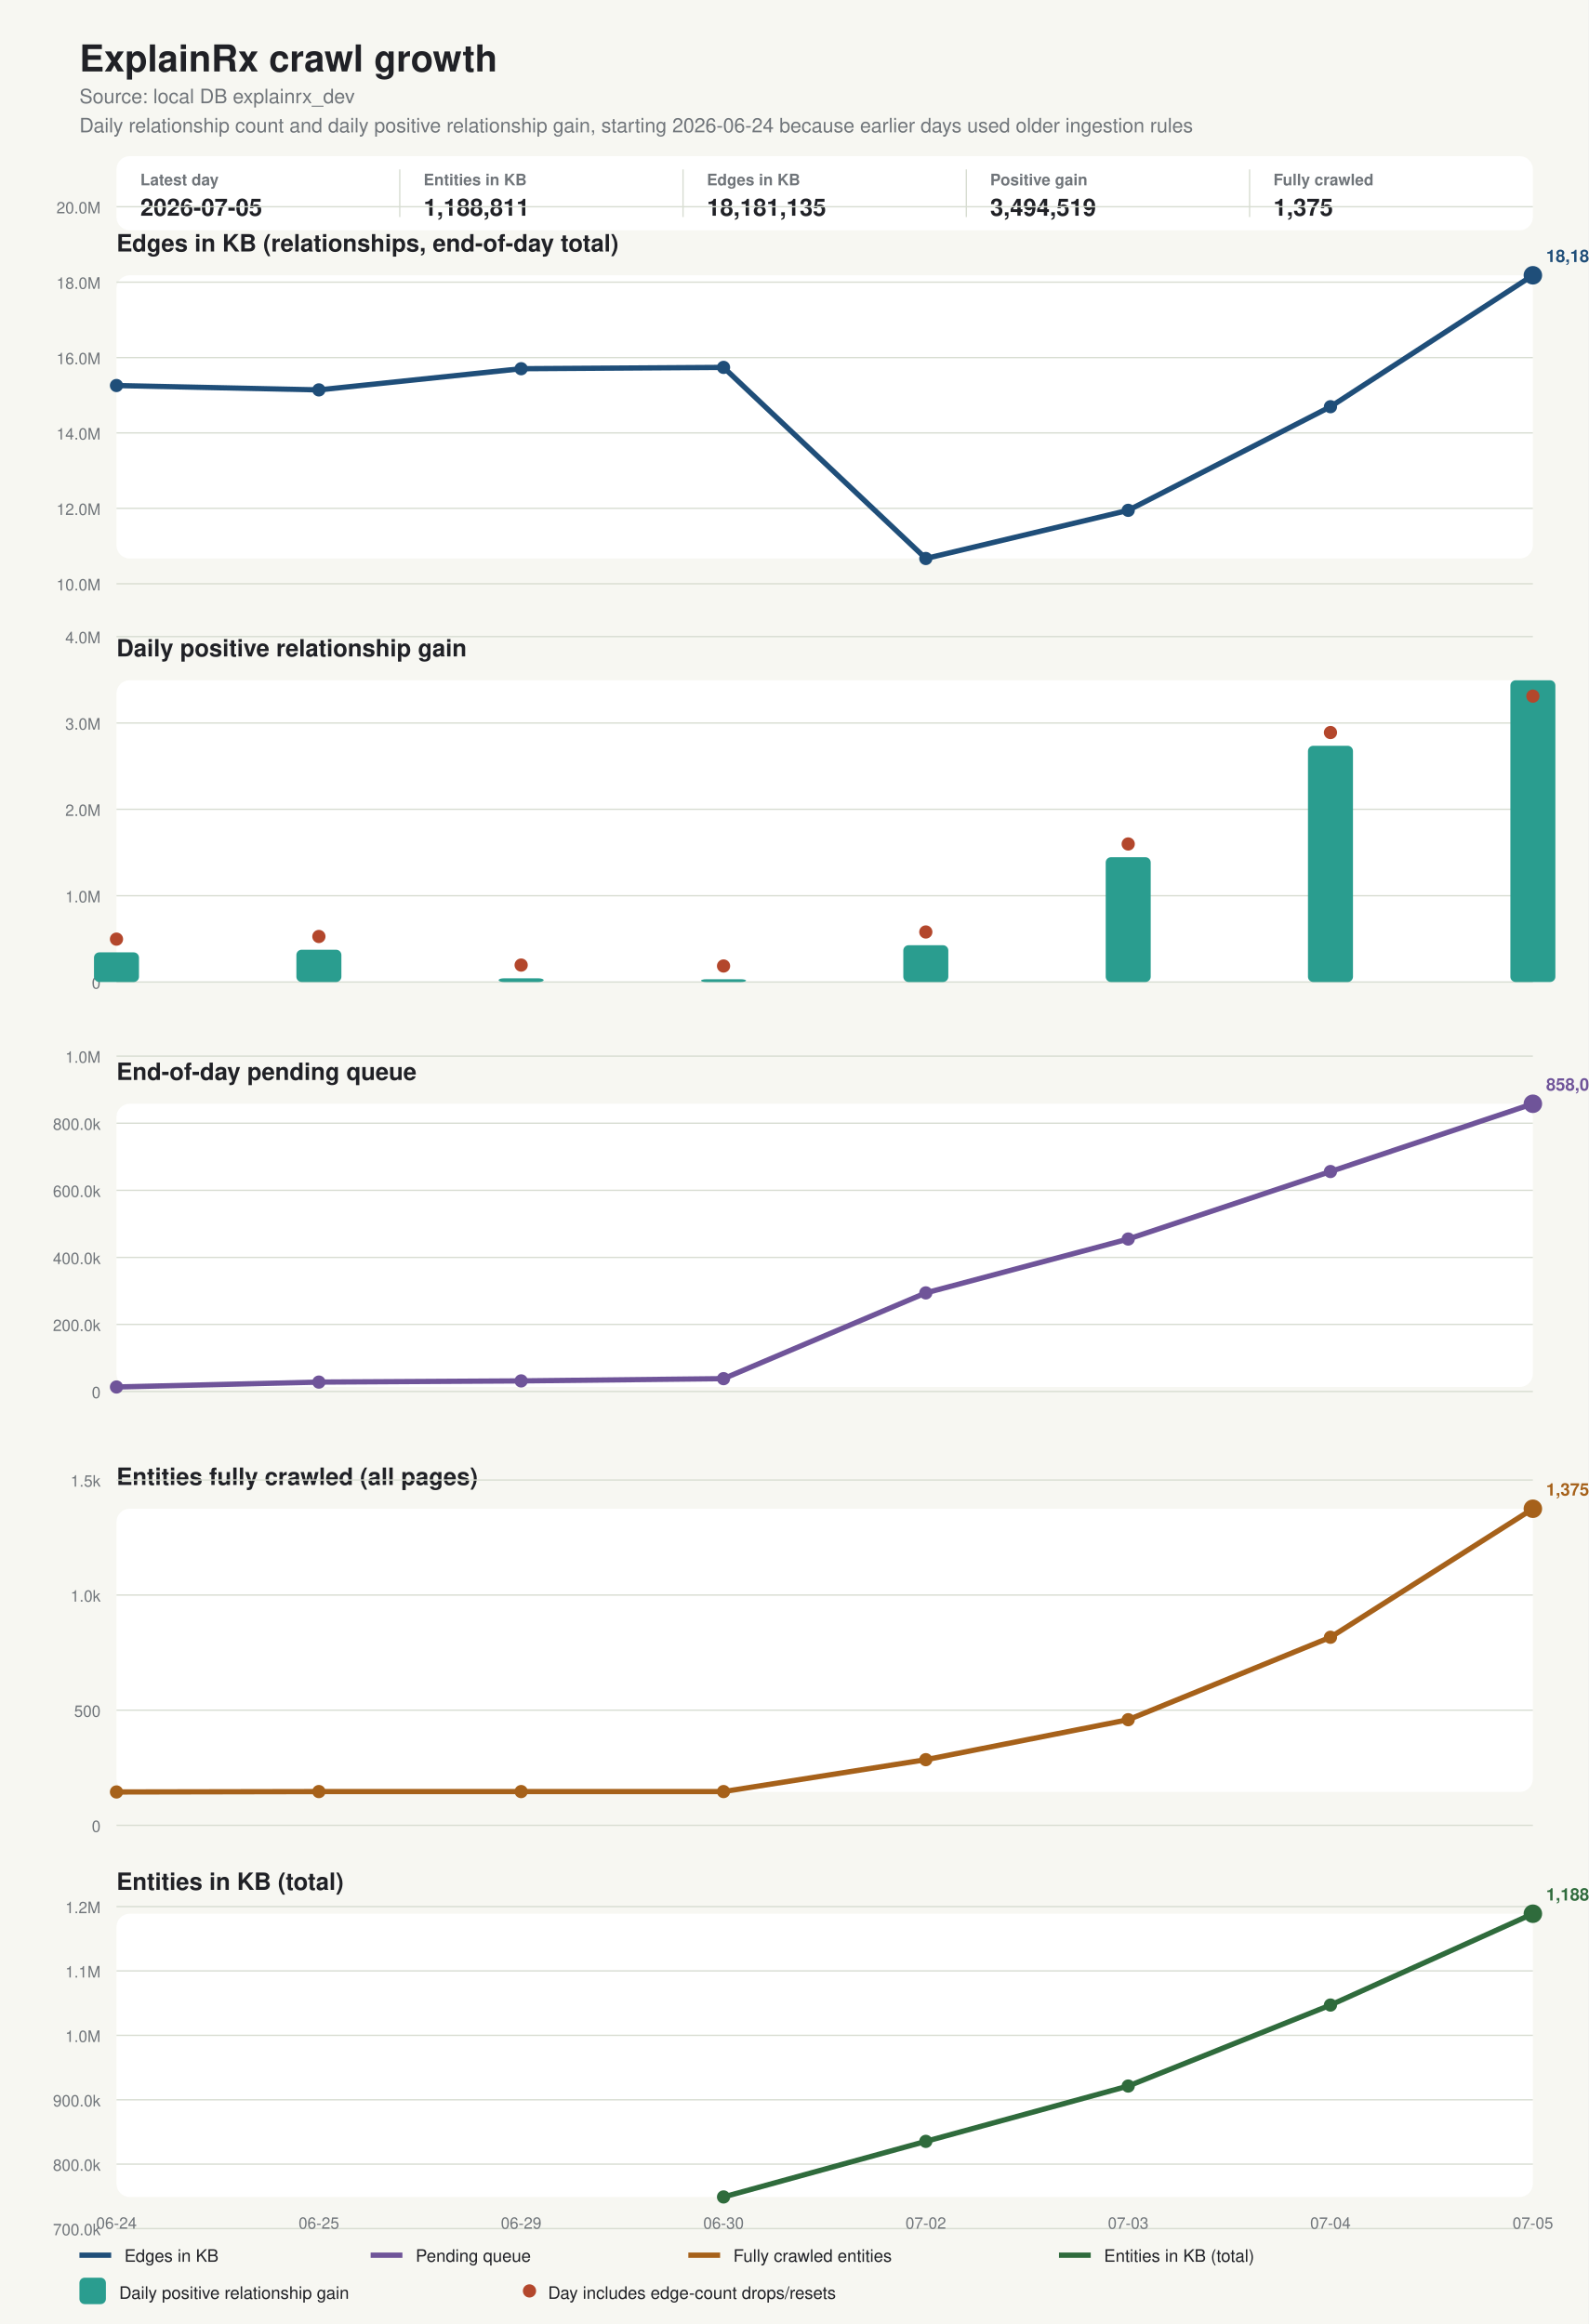
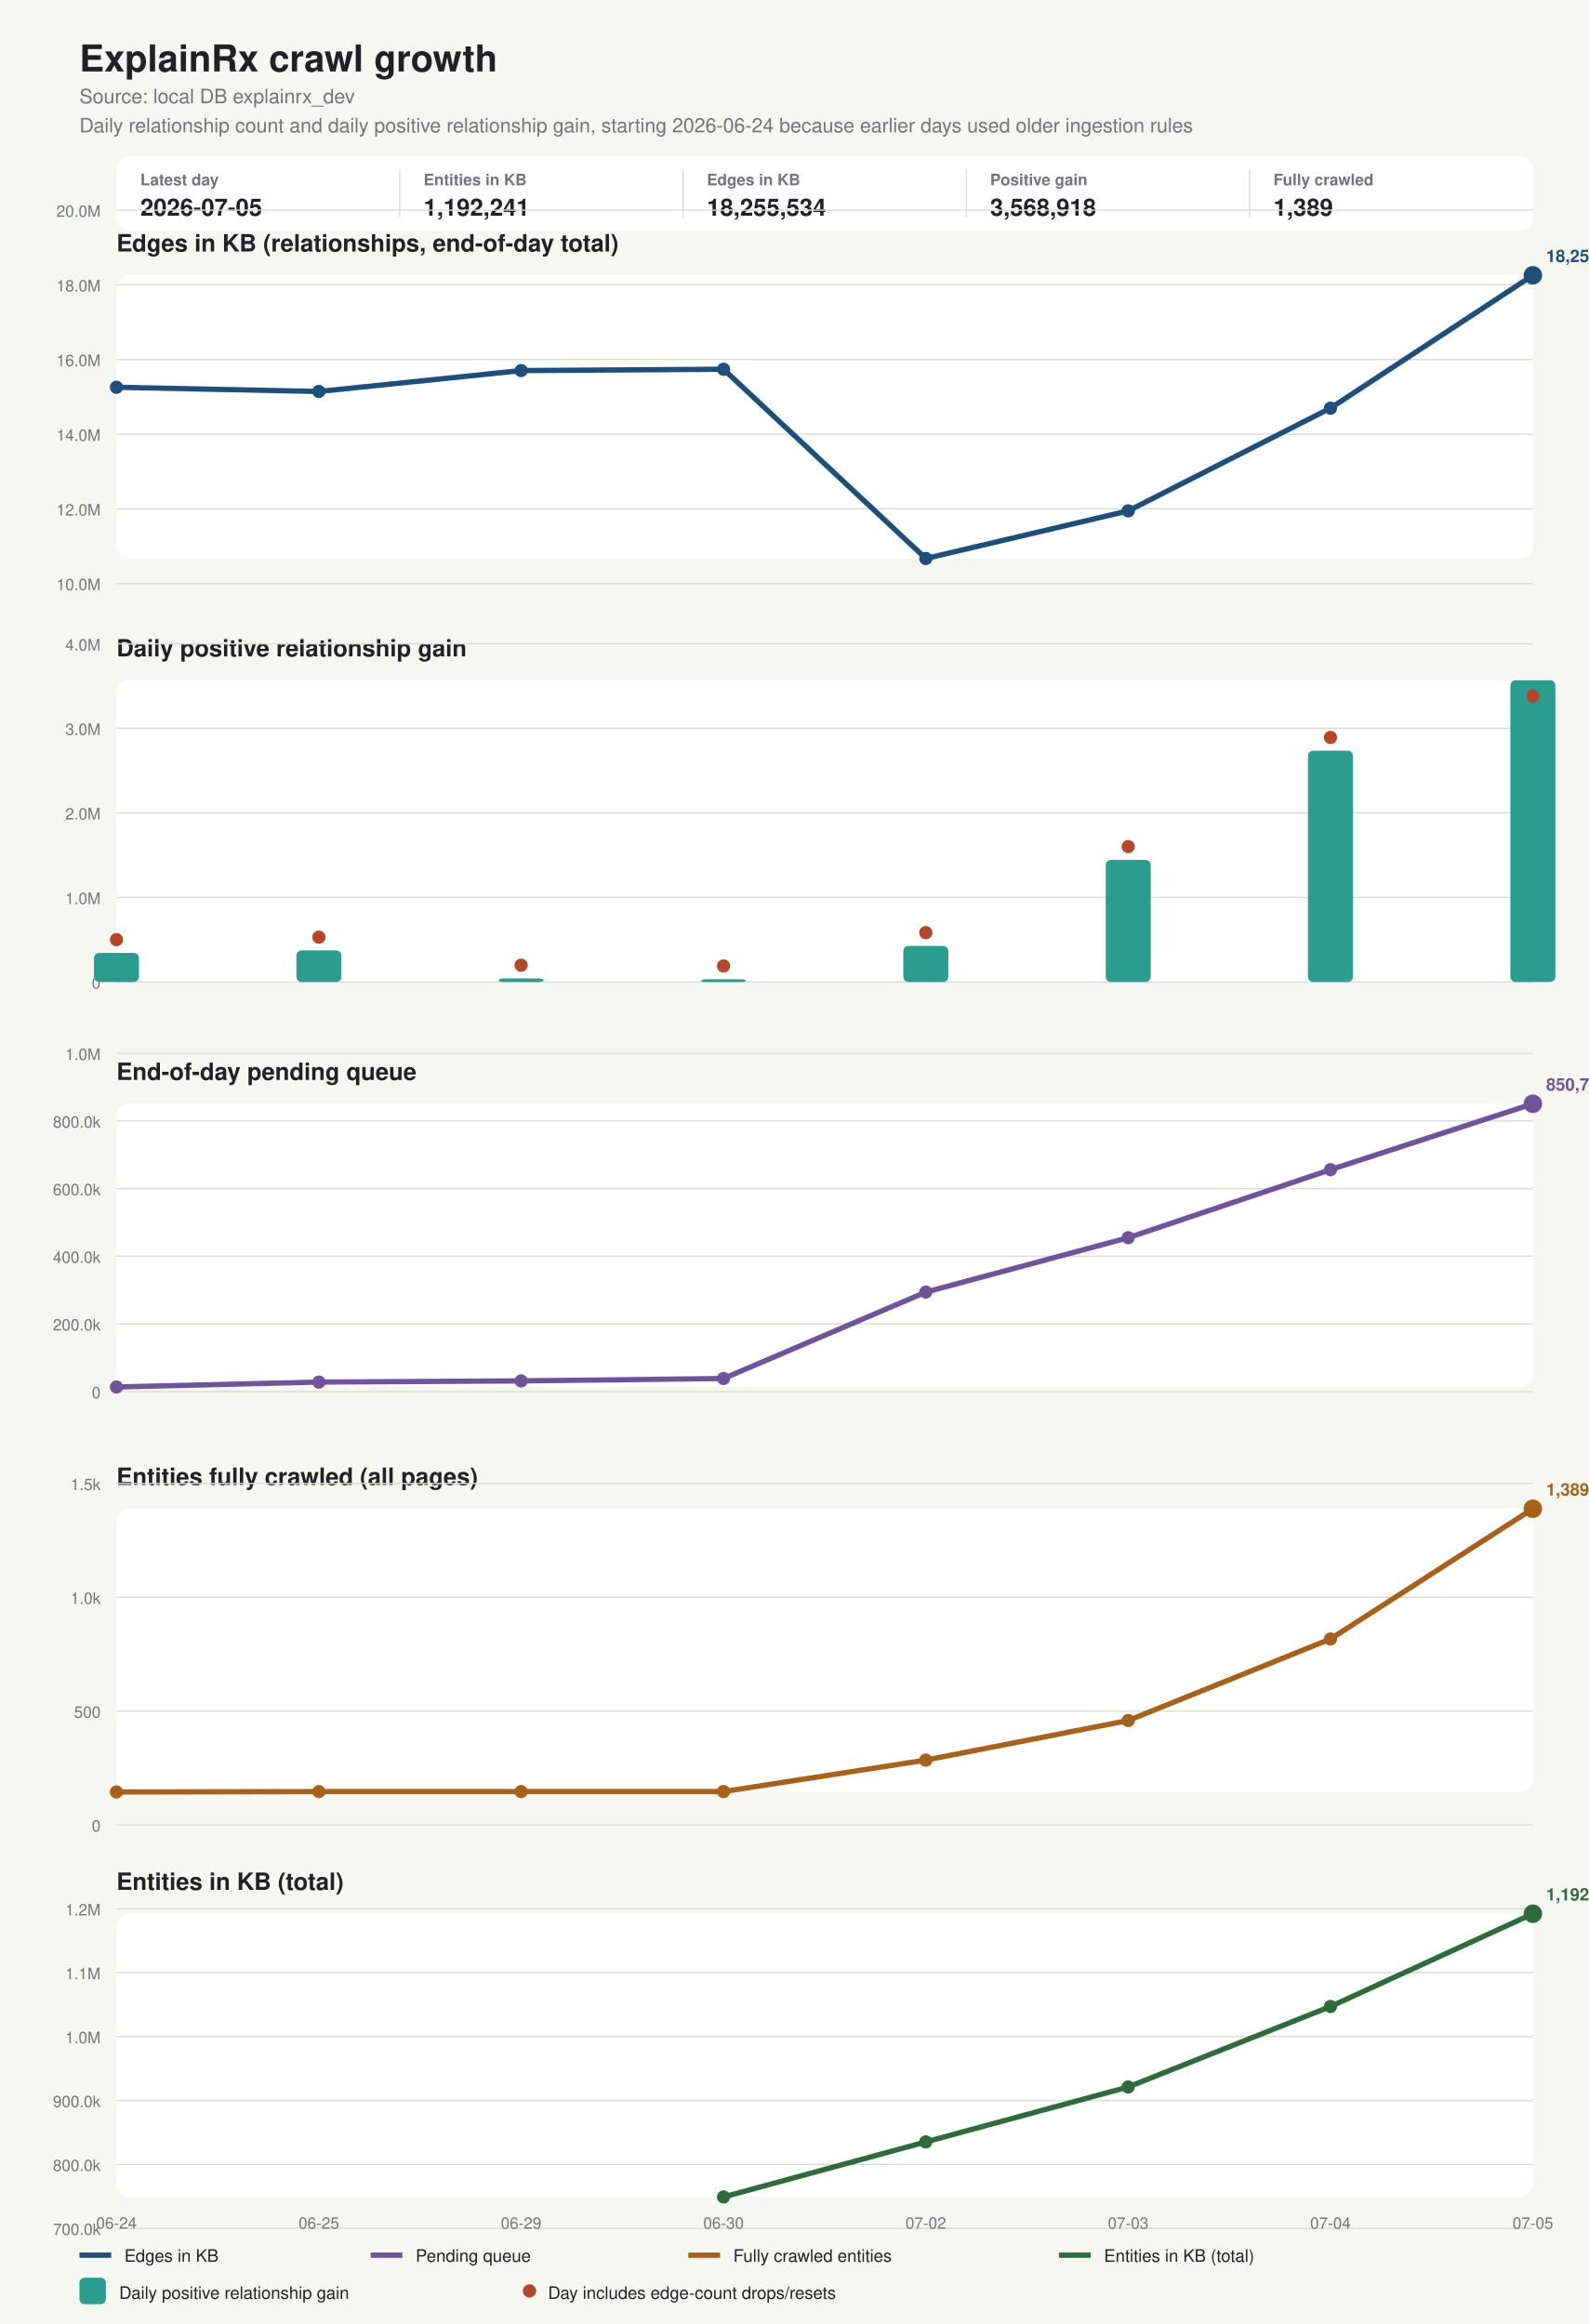
<svg xmlns="http://www.w3.org/2000/svg" width="1200" height="1756" viewBox="0 0 1200 1756">
  <rect width="100%" height="100%" fill="#f7f7f2" />
  <text x="60" y="54" font-family="Helvetica, Arial, sans-serif" font-size="28" font-weight="700" fill="#202126">ExplainRx crawl growth</text>
  <text x="60" y="78" font-family="Helvetica, Arial, sans-serif" font-size="15" fill="#70757a">Source: local DB explainrx_dev</text>
  <text x="60" y="100" font-family="Helvetica, Arial, sans-serif" font-size="15" fill="#70757a">Daily relationship count and daily positive relationship gain, starting 2026-06-24 because earlier days used older ingestion rules</text>
  <rect x="88" y="118" width="1070" height="56" fill="#ffffff" rx="10" />
  <rect x="88" y="208" width="1070" height="214" fill="#ffffff" rx="10" />
  <rect x="88" y="514" width="1070" height="228" fill="#ffffff" rx="10" />
  <rect x="88" y="834" width="1070" height="214" fill="#ffffff" rx="10" />
  <rect x="88" y="1140" width="1070" height="214" fill="#ffffff" rx="10" />
  <rect x="88" y="1446" width="1070" height="214" fill="#ffffff" rx="10" />
  <text x="88" y="190" font-family="Helvetica, Arial, sans-serif" font-size="18" font-weight="700" fill="#202126">Edges in KB (relationships, end-of-day total)</text>
  <text x="88" y="496" font-family="Helvetica, Arial, sans-serif" font-size="18" font-weight="700" fill="#202126">Daily positive relationship gain</text>
  <text x="88" y="816" font-family="Helvetica, Arial, sans-serif" font-size="18" font-weight="700" fill="#202126">End-of-day pending queue</text>
  <text x="88" y="1122" font-family="Helvetica, Arial, sans-serif" font-size="18" font-weight="700" fill="#202126">Entities fully crawled (all pages)</text>
  <text x="88" y="1428" font-family="Helvetica, Arial, sans-serif" font-size="18" font-weight="700" fill="#202126">Entities in KB (total)</text>
  <text x="106.0" y="140" font-family="Helvetica, Arial, sans-serif" font-size="12" font-weight="700" fill="#70757a">Latest day</text>
  <text x="106.0" y="163" font-family="Helvetica, Arial, sans-serif" font-size="18" font-weight="700" fill="#202126">2026-07-05</text>
  <line x1="302.0" y1="128" x2="302.0" y2="164" stroke="#d8ddd2" stroke-width="1" />
  <text x="320.0" y="140" font-family="Helvetica, Arial, sans-serif" font-size="12" font-weight="700" fill="#70757a">Entities in KB</text>
-   <text x="320.0" y="163" font-family="Helvetica, Arial, sans-serif" font-size="18" font-weight="700" fill="#202126">1,188,811</text>
+   <text x="320.0" y="163" font-family="Helvetica, Arial, sans-serif" font-size="18" font-weight="700" fill="#202126">1,192,241</text>
  <line x1="516.0" y1="128" x2="516.0" y2="164" stroke="#d8ddd2" stroke-width="1" />
  <text x="534.0" y="140" font-family="Helvetica, Arial, sans-serif" font-size="12" font-weight="700" fill="#70757a">Edges in KB</text>
-   <text x="534.0" y="163" font-family="Helvetica, Arial, sans-serif" font-size="18" font-weight="700" fill="#202126">18,181,135</text>
+   <text x="534.0" y="163" font-family="Helvetica, Arial, sans-serif" font-size="18" font-weight="700" fill="#202126">18,255,534</text>
  <line x1="730.0" y1="128" x2="730.0" y2="164" stroke="#d8ddd2" stroke-width="1" />
  <text x="748.0" y="140" font-family="Helvetica, Arial, sans-serif" font-size="12" font-weight="700" fill="#70757a">Positive gain</text>
-   <text x="748.0" y="163" font-family="Helvetica, Arial, sans-serif" font-size="18" font-weight="700" fill="#202126">3,494,519</text>
+   <text x="748.0" y="163" font-family="Helvetica, Arial, sans-serif" font-size="18" font-weight="700" fill="#202126">3,568,918</text>
  <line x1="944.0" y1="128" x2="944.0" y2="164" stroke="#d8ddd2" stroke-width="1" />
  <text x="962.0" y="140" font-family="Helvetica, Arial, sans-serif" font-size="12" font-weight="700" fill="#70757a">Fully crawled</text>
-   <text x="962.0" y="163" font-family="Helvetica, Arial, sans-serif" font-size="18" font-weight="700" fill="#202126">1,375</text>
-   <line x1="88" y1="441.1" x2="1158" y2="441.1" stroke="#d8ddd2" stroke-width="1" />
-   <text x="76" y="446.1" text-anchor="end" font-family="Helvetica, Arial, sans-serif" font-size="12" fill="#70757a">10.0M</text>
-   <line x1="88" y1="384.1" x2="1158" y2="384.1" stroke="#d8ddd2" stroke-width="1" />
-   <text x="76" y="389.1" text-anchor="end" font-family="Helvetica, Arial, sans-serif" font-size="12" fill="#70757a">12.0M</text>
-   <line x1="88" y1="327.1" x2="1158" y2="327.1" stroke="#d8ddd2" stroke-width="1" />
-   <text x="76" y="332.1" text-anchor="end" font-family="Helvetica, Arial, sans-serif" font-size="12" fill="#70757a">14.0M</text>
-   <line x1="88" y1="270.2" x2="1158" y2="270.2" stroke="#d8ddd2" stroke-width="1" />
-   <text x="76" y="275.2" text-anchor="end" font-family="Helvetica, Arial, sans-serif" font-size="12" fill="#70757a">16.0M</text>
-   <line x1="88" y1="213.2" x2="1158" y2="213.2" stroke="#d8ddd2" stroke-width="1" />
-   <text x="76" y="218.2" text-anchor="end" font-family="Helvetica, Arial, sans-serif" font-size="12" fill="#70757a">18.0M</text>
-   <line x1="88" y1="156.2" x2="1158" y2="156.2" stroke="#d8ddd2" stroke-width="1" />
-   <text x="76" y="161.2" text-anchor="end" font-family="Helvetica, Arial, sans-serif" font-size="12" fill="#70757a">20.0M</text>
+   <text x="962.0" y="163" font-family="Helvetica, Arial, sans-serif" font-size="18" font-weight="700" fill="#202126">1,389</text>
+   <line x1="88" y1="440.9" x2="1158" y2="440.9" stroke="#d8ddd2" stroke-width="1" />
+   <text x="76" y="445.9" text-anchor="end" font-family="Helvetica, Arial, sans-serif" font-size="12" fill="#70757a">10.0M</text>
+   <line x1="88" y1="384.5" x2="1158" y2="384.5" stroke="#d8ddd2" stroke-width="1" />
+   <text x="76" y="389.5" text-anchor="end" font-family="Helvetica, Arial, sans-serif" font-size="12" fill="#70757a">12.0M</text>
+   <line x1="88" y1="328.1" x2="1158" y2="328.1" stroke="#d8ddd2" stroke-width="1" />
+   <text x="76" y="333.1" text-anchor="end" font-family="Helvetica, Arial, sans-serif" font-size="12" fill="#70757a">14.0M</text>
+   <line x1="88" y1="271.6" x2="1158" y2="271.6" stroke="#d8ddd2" stroke-width="1" />
+   <text x="76" y="276.6" text-anchor="end" font-family="Helvetica, Arial, sans-serif" font-size="12" fill="#70757a">16.0M</text>
+   <line x1="88" y1="215.2" x2="1158" y2="215.2" stroke="#d8ddd2" stroke-width="1" />
+   <text x="76" y="220.2" text-anchor="end" font-family="Helvetica, Arial, sans-serif" font-size="12" fill="#70757a">18.0M</text>
+   <line x1="88" y1="158.8" x2="1158" y2="158.8" stroke="#d8ddd2" stroke-width="1" />
+   <text x="76" y="163.8" text-anchor="end" font-family="Helvetica, Arial, sans-serif" font-size="12" fill="#70757a">20.0M</text>
  <line x1="88" y1="742.0" x2="1158" y2="742.0" stroke="#d8ddd2" stroke-width="1" />
  <text x="76" y="747.0" text-anchor="end" font-family="Helvetica, Arial, sans-serif" font-size="12" fill="#70757a">0</text>
-   <line x1="88" y1="676.8" x2="1158" y2="676.8" stroke="#d8ddd2" stroke-width="1" />
-   <text x="76" y="681.8" text-anchor="end" font-family="Helvetica, Arial, sans-serif" font-size="12" fill="#70757a">1.0M</text>
-   <line x1="88" y1="611.5" x2="1158" y2="611.5" stroke="#d8ddd2" stroke-width="1" />
-   <text x="76" y="616.5" text-anchor="end" font-family="Helvetica, Arial, sans-serif" font-size="12" fill="#70757a">2.0M</text>
-   <line x1="88" y1="546.3" x2="1158" y2="546.3" stroke="#d8ddd2" stroke-width="1" />
-   <text x="76" y="551.3" text-anchor="end" font-family="Helvetica, Arial, sans-serif" font-size="12" fill="#70757a">3.0M</text>
-   <line x1="88" y1="481.0" x2="1158" y2="481.0" stroke="#d8ddd2" stroke-width="1" />
-   <text x="76" y="486.0" text-anchor="end" font-family="Helvetica, Arial, sans-serif" font-size="12" fill="#70757a">4.0M</text>
-   <line x1="88" y1="1051.4" x2="1158" y2="1051.4" stroke="#d8ddd2" stroke-width="1" />
-   <text x="76" y="1056.4" text-anchor="end" font-family="Helvetica, Arial, sans-serif" font-size="12" fill="#70757a">0</text>
-   <line x1="88" y1="1000.7" x2="1158" y2="1000.7" stroke="#d8ddd2" stroke-width="1" />
-   <text x="76" y="1005.7" text-anchor="end" font-family="Helvetica, Arial, sans-serif" font-size="12" fill="#70757a">200.0k</text>
-   <line x1="88" y1="950.1" x2="1158" y2="950.1" stroke="#d8ddd2" stroke-width="1" />
-   <text x="76" y="955.1" text-anchor="end" font-family="Helvetica, Arial, sans-serif" font-size="12" fill="#70757a">400.0k</text>
-   <line x1="88" y1="899.4" x2="1158" y2="899.4" stroke="#d8ddd2" stroke-width="1" />
-   <text x="76" y="904.4" text-anchor="end" font-family="Helvetica, Arial, sans-serif" font-size="12" fill="#70757a">600.0k</text>
-   <line x1="88" y1="848.7" x2="1158" y2="848.7" stroke="#d8ddd2" stroke-width="1" />
-   <text x="76" y="853.7" text-anchor="end" font-family="Helvetica, Arial, sans-serif" font-size="12" fill="#70757a">800.0k</text>
-   <line x1="88" y1="798.0" x2="1158" y2="798.0" stroke="#d8ddd2" stroke-width="1" />
-   <text x="76" y="803.0" text-anchor="end" font-family="Helvetica, Arial, sans-serif" font-size="12" fill="#70757a">1.0M</text>
-   <line x1="88" y1="1379.2" x2="1158" y2="1379.2" stroke="#d8ddd2" stroke-width="1" />
-   <text x="76" y="1384.2" text-anchor="end" font-family="Helvetica, Arial, sans-serif" font-size="12" fill="#70757a">0</text>
-   <line x1="88" y1="1292.2" x2="1158" y2="1292.2" stroke="#d8ddd2" stroke-width="1" />
-   <text x="76" y="1297.2" text-anchor="end" font-family="Helvetica, Arial, sans-serif" font-size="12" fill="#70757a">500</text>
-   <line x1="88" y1="1205.2" x2="1158" y2="1205.2" stroke="#d8ddd2" stroke-width="1" />
-   <text x="76" y="1210.2" text-anchor="end" font-family="Helvetica, Arial, sans-serif" font-size="12" fill="#70757a">1.0k</text>
-   <line x1="88" y1="1118.3" x2="1158" y2="1118.3" stroke="#d8ddd2" stroke-width="1" />
-   <text x="76" y="1123.3" text-anchor="end" font-family="Helvetica, Arial, sans-serif" font-size="12" fill="#70757a">1.5k</text>
-   <line x1="88" y1="1683.9" x2="1158" y2="1683.9" stroke="#d8ddd2" stroke-width="1" />
-   <text x="76" y="1688.9" text-anchor="end" font-family="Helvetica, Arial, sans-serif" font-size="12" fill="#70757a">700.0k</text>
-   <line x1="88" y1="1635.2" x2="1158" y2="1635.2" stroke="#d8ddd2" stroke-width="1" />
-   <text x="76" y="1640.2" text-anchor="end" font-family="Helvetica, Arial, sans-serif" font-size="12" fill="#70757a">800.0k</text>
-   <line x1="88" y1="1586.6" x2="1158" y2="1586.6" stroke="#d8ddd2" stroke-width="1" />
-   <text x="76" y="1591.6" text-anchor="end" font-family="Helvetica, Arial, sans-serif" font-size="12" fill="#70757a">900.0k</text>
-   <line x1="88" y1="1537.9" x2="1158" y2="1537.9" stroke="#d8ddd2" stroke-width="1" />
-   <text x="76" y="1542.9" text-anchor="end" font-family="Helvetica, Arial, sans-serif" font-size="12" fill="#70757a">1.0M</text>
-   <line x1="88" y1="1489.2" x2="1158" y2="1489.2" stroke="#d8ddd2" stroke-width="1" />
-   <text x="76" y="1494.2" text-anchor="end" font-family="Helvetica, Arial, sans-serif" font-size="12" fill="#70757a">1.1M</text>
-   <line x1="88" y1="1440.6" x2="1158" y2="1440.6" stroke="#d8ddd2" stroke-width="1" />
-   <text x="76" y="1445.6" text-anchor="end" font-family="Helvetica, Arial, sans-serif" font-size="12" fill="#70757a">1.2M</text>
-   <path d="M 88.0 291.3 L 240.9 294.6 L 393.7 278.6 L 546.6 277.6 L 699.4 422.0 L 852.3 385.6 L 1005.1 307.3 L 1158.0 208.0" fill="none" stroke="#1f4e79" stroke-width="4" stroke-linecap="round" stroke-linejoin="round" />
-   <circle cx="88.0" cy="291.3" r="5" fill="#1f4e79" />
-   <circle cx="240.9" cy="294.6" r="5" fill="#1f4e79" />
-   <circle cx="393.7" cy="278.6" r="5" fill="#1f4e79" />
-   <circle cx="546.6" cy="277.6" r="5" fill="#1f4e79" />
+   <line x1="88" y1="678.1" x2="1158" y2="678.1" stroke="#d8ddd2" stroke-width="1" />
+   <text x="76" y="683.1" text-anchor="end" font-family="Helvetica, Arial, sans-serif" font-size="12" fill="#70757a">1.0M</text>
+   <line x1="88" y1="614.2" x2="1158" y2="614.2" stroke="#d8ddd2" stroke-width="1" />
+   <text x="76" y="619.2" text-anchor="end" font-family="Helvetica, Arial, sans-serif" font-size="12" fill="#70757a">2.0M</text>
+   <line x1="88" y1="550.3" x2="1158" y2="550.3" stroke="#d8ddd2" stroke-width="1" />
+   <text x="76" y="555.3" text-anchor="end" font-family="Helvetica, Arial, sans-serif" font-size="12" fill="#70757a">3.0M</text>
+   <line x1="88" y1="486.5" x2="1158" y2="486.5" stroke="#d8ddd2" stroke-width="1" />
+   <text x="76" y="491.5" text-anchor="end" font-family="Helvetica, Arial, sans-serif" font-size="12" fill="#70757a">4.0M</text>
+   <line x1="88" y1="1051.5" x2="1158" y2="1051.5" stroke="#d8ddd2" stroke-width="1" />
+   <text x="76" y="1056.5" text-anchor="end" font-family="Helvetica, Arial, sans-serif" font-size="12" fill="#70757a">0</text>
+   <line x1="88" y1="1000.3" x2="1158" y2="1000.3" stroke="#d8ddd2" stroke-width="1" />
+   <text x="76" y="1005.3" text-anchor="end" font-family="Helvetica, Arial, sans-serif" font-size="12" fill="#70757a">200.0k</text>
+   <line x1="88" y1="949.2" x2="1158" y2="949.2" stroke="#d8ddd2" stroke-width="1" />
+   <text x="76" y="954.2" text-anchor="end" font-family="Helvetica, Arial, sans-serif" font-size="12" fill="#70757a">400.0k</text>
+   <line x1="88" y1="898.1" x2="1158" y2="898.1" stroke="#d8ddd2" stroke-width="1" />
+   <text x="76" y="903.1" text-anchor="end" font-family="Helvetica, Arial, sans-serif" font-size="12" fill="#70757a">600.0k</text>
+   <line x1="88" y1="847.0" x2="1158" y2="847.0" stroke="#d8ddd2" stroke-width="1" />
+   <text x="76" y="852.0" text-anchor="end" font-family="Helvetica, Arial, sans-serif" font-size="12" fill="#70757a">800.0k</text>
+   <line x1="88" y1="795.9" x2="1158" y2="795.9" stroke="#d8ddd2" stroke-width="1" />
+   <text x="76" y="800.9" text-anchor="end" font-family="Helvetica, Arial, sans-serif" font-size="12" fill="#70757a">1.0M</text>
+   <line x1="88" y1="1378.9" x2="1158" y2="1378.9" stroke="#d8ddd2" stroke-width="1" />
+   <text x="76" y="1383.9" text-anchor="end" font-family="Helvetica, Arial, sans-serif" font-size="12" fill="#70757a">0</text>
+   <line x1="88" y1="1292.9" x2="1158" y2="1292.9" stroke="#d8ddd2" stroke-width="1" />
+   <text x="76" y="1297.9" text-anchor="end" font-family="Helvetica, Arial, sans-serif" font-size="12" fill="#70757a">500</text>
+   <line x1="88" y1="1206.9" x2="1158" y2="1206.9" stroke="#d8ddd2" stroke-width="1" />
+   <text x="76" y="1211.9" text-anchor="end" font-family="Helvetica, Arial, sans-serif" font-size="12" fill="#70757a">1.0k</text>
+   <line x1="88" y1="1120.9" x2="1158" y2="1120.9" stroke="#d8ddd2" stroke-width="1" />
+   <text x="76" y="1125.9" text-anchor="end" font-family="Helvetica, Arial, sans-serif" font-size="12" fill="#70757a">1.5k</text>
+   <line x1="88" y1="1683.7" x2="1158" y2="1683.7" stroke="#d8ddd2" stroke-width="1" />
+   <text x="76" y="1688.7" text-anchor="end" font-family="Helvetica, Arial, sans-serif" font-size="12" fill="#70757a">700.0k</text>
+   <line x1="88" y1="1635.4" x2="1158" y2="1635.4" stroke="#d8ddd2" stroke-width="1" />
+   <text x="76" y="1640.4" text-anchor="end" font-family="Helvetica, Arial, sans-serif" font-size="12" fill="#70757a">800.0k</text>
+   <line x1="88" y1="1587.1" x2="1158" y2="1587.1" stroke="#d8ddd2" stroke-width="1" />
+   <text x="76" y="1592.1" text-anchor="end" font-family="Helvetica, Arial, sans-serif" font-size="12" fill="#70757a">900.0k</text>
+   <line x1="88" y1="1538.8" x2="1158" y2="1538.8" stroke="#d8ddd2" stroke-width="1" />
+   <text x="76" y="1543.8" text-anchor="end" font-family="Helvetica, Arial, sans-serif" font-size="12" fill="#70757a">1.0M</text>
+   <line x1="88" y1="1490.5" x2="1158" y2="1490.5" stroke="#d8ddd2" stroke-width="1" />
+   <text x="76" y="1495.5" text-anchor="end" font-family="Helvetica, Arial, sans-serif" font-size="12" fill="#70757a">1.1M</text>
+   <line x1="88" y1="1442.3" x2="1158" y2="1442.3" stroke="#d8ddd2" stroke-width="1" />
+   <text x="76" y="1447.3" text-anchor="end" font-family="Helvetica, Arial, sans-serif" font-size="12" fill="#70757a">1.2M</text>
+   <path d="M 88.0 292.6 L 240.9 295.8 L 393.7 280.0 L 546.6 279.0 L 699.4 422.0 L 852.3 386.0 L 1005.1 308.4 L 1158.0 208.0" fill="none" stroke="#1f4e79" stroke-width="4" stroke-linecap="round" stroke-linejoin="round" />
+   <circle cx="88.0" cy="292.6" r="5" fill="#1f4e79" />
+   <circle cx="240.9" cy="295.8" r="5" fill="#1f4e79" />
+   <circle cx="393.7" cy="280.0" r="5" fill="#1f4e79" />
+   <circle cx="546.6" cy="279.0" r="5" fill="#1f4e79" />
  <circle cx="699.4" cy="422.0" r="5" fill="#1f4e79" />
-   <circle cx="852.3" cy="385.6" r="5" fill="#1f4e79" />
-   <circle cx="1005.1" cy="307.3" r="5" fill="#1f4e79" />
+   <circle cx="852.3" cy="386.0" r="5" fill="#1f4e79" />
+   <circle cx="1005.1" cy="308.4" r="5" fill="#1f4e79" />
  <circle cx="1158.0" cy="208.0" r="7" fill="#1f4e79" />
-   <text x="1168.0" y="198.0" font-family="Helvetica, Arial, sans-serif" font-size="13" font-weight="700" fill="#1f4e79">18,181,135</text>
-   <rect x="71.0" y="719.6" width="34" height="22.4" rx="4" fill="#2a9d8f" />
-   <circle cx="88.0" cy="709.6" r="5" fill="#b3472c" />
-   <rect x="223.9" y="717.6" width="34" height="24.4" rx="4" fill="#2a9d8f" />
-   <circle cx="240.9" cy="707.6" r="5" fill="#b3472c" />
-   <rect x="376.7" y="739.2" width="34" height="2.8" rx="4" fill="#2a9d8f" />
-   <circle cx="393.7" cy="729.2" r="5" fill="#b3472c" />
+   <text x="1168.0" y="198.0" font-family="Helvetica, Arial, sans-serif" font-size="13" font-weight="700" fill="#1f4e79">18,255,534</text>
+   <rect x="71.0" y="720.0" width="34" height="22.0" rx="4" fill="#2a9d8f" />
+   <circle cx="88.0" cy="710.0" r="5" fill="#b3472c" />
+   <rect x="223.9" y="718.1" width="34" height="23.9" rx="4" fill="#2a9d8f" />
+   <circle cx="240.9" cy="708.1" r="5" fill="#b3472c" />
+   <rect x="376.7" y="739.3" width="34" height="2.7" rx="4" fill="#2a9d8f" />
+   <circle cx="393.7" cy="729.3" r="5" fill="#b3472c" />
  <rect x="529.6" y="739.9" width="34" height="2.1" rx="4" fill="#2a9d8f" />
  <circle cx="546.6" cy="729.9" r="5" fill="#b3472c" />
-   <rect x="682.4" y="714.2" width="34" height="27.8" rx="4" fill="#2a9d8f" />
-   <circle cx="699.4" cy="704.2" r="5" fill="#b3472c" />
-   <rect x="835.3" y="647.7" width="34" height="94.3" rx="4" fill="#2a9d8f" />
-   <circle cx="852.3" cy="637.7" r="5" fill="#b3472c" />
-   <rect x="988.1" y="563.5" width="34" height="178.5" rx="4" fill="#2a9d8f" />
-   <circle cx="1005.1" cy="553.5" r="5" fill="#b3472c" />
+   <rect x="682.4" y="714.7" width="34" height="27.3" rx="4" fill="#2a9d8f" />
+   <circle cx="699.4" cy="704.7" r="5" fill="#b3472c" />
+   <rect x="835.3" y="649.7" width="34" height="92.3" rx="4" fill="#2a9d8f" />
+   <circle cx="852.3" cy="639.7" r="5" fill="#b3472c" />
+   <rect x="988.1" y="567.2" width="34" height="174.8" rx="4" fill="#2a9d8f" />
+   <circle cx="1005.1" cy="557.2" r="5" fill="#b3472c" />
  <rect x="1141.0" y="514.0" width="34" height="228.0" rx="4" fill="#2a9d8f" />
  <circle cx="1158.0" cy="526.0" r="5" fill="#b3472c" />
-   <path d="M 88.0 1048.0 L 240.9 1044.3 L 393.7 1043.4 L 546.6 1041.7 L 699.4 976.9 L 852.3 936.2 L 1005.1 885.2 L 1158.0 834.0" fill="none" stroke="#6f5499" stroke-width="4" stroke-linecap="round" stroke-linejoin="round" />
+   <path d="M 88.0 1048.0 L 240.9 1044.3 L 393.7 1043.4 L 546.6 1041.6 L 699.4 976.3 L 852.3 935.2 L 1005.1 883.8 L 1158.0 834.0" fill="none" stroke="#6f5499" stroke-width="4" stroke-linecap="round" stroke-linejoin="round" />
  <circle cx="88.0" cy="1048.0" r="5" fill="#6f5499" />
  <circle cx="240.9" cy="1044.3" r="5" fill="#6f5499" />
  <circle cx="393.7" cy="1043.4" r="5" fill="#6f5499" />
-   <circle cx="546.6" cy="1041.7" r="5" fill="#6f5499" />
-   <circle cx="699.4" cy="976.9" r="5" fill="#6f5499" />
-   <circle cx="852.3" cy="936.2" r="5" fill="#6f5499" />
-   <circle cx="1005.1" cy="885.2" r="5" fill="#6f5499" />
+   <circle cx="546.6" cy="1041.6" r="5" fill="#6f5499" />
+   <circle cx="699.4" cy="976.3" r="5" fill="#6f5499" />
+   <circle cx="852.3" cy="935.2" r="5" fill="#6f5499" />
+   <circle cx="1005.1" cy="883.8" r="5" fill="#6f5499" />
  <circle cx="1158.0" cy="834.0" r="7" fill="#6f5499" />
-   <text x="1168.0" y="824.0" font-family="Helvetica, Arial, sans-serif" font-size="13" font-weight="700" fill="#6f5499">858,035</text>
-   <path d="M 88.0 1354.0 L 240.9 1353.7 L 393.7 1353.7 L 546.6 1353.7 L 699.4 1329.6 L 852.3 1299.4 L 1005.1 1237.1 L 1158.0 1140.0" fill="none" stroke="#a6611a" stroke-width="4" stroke-linecap="round" stroke-linejoin="round" />
+   <text x="1168.0" y="824.0" font-family="Helvetica, Arial, sans-serif" font-size="13" font-weight="700" fill="#6f5499">850,779</text>
+   <path d="M 88.0 1354.0 L 240.9 1353.7 L 393.7 1353.7 L 546.6 1353.7 L 699.4 1329.9 L 852.3 1300.0 L 1005.1 1238.4 L 1158.0 1140.0" fill="none" stroke="#a6611a" stroke-width="4" stroke-linecap="round" stroke-linejoin="round" />
  <circle cx="88.0" cy="1354.0" r="5" fill="#a6611a" />
  <circle cx="240.9" cy="1353.7" r="5" fill="#a6611a" />
  <circle cx="393.7" cy="1353.7" r="5" fill="#a6611a" />
  <circle cx="546.6" cy="1353.7" r="5" fill="#a6611a" />
-   <circle cx="699.4" cy="1329.6" r="5" fill="#a6611a" />
-   <circle cx="852.3" cy="1299.4" r="5" fill="#a6611a" />
-   <circle cx="1005.1" cy="1237.1" r="5" fill="#a6611a" />
+   <circle cx="699.4" cy="1329.9" r="5" fill="#a6611a" />
+   <circle cx="852.3" cy="1300.0" r="5" fill="#a6611a" />
+   <circle cx="1005.1" cy="1238.4" r="5" fill="#a6611a" />
  <circle cx="1158.0" cy="1140.0" r="7" fill="#a6611a" />
-   <text x="1168.0" y="1130.0" font-family="Helvetica, Arial, sans-serif" font-size="13" font-weight="700" fill="#a6611a">1,375</text>
-   <path d="M 546.6 1660.0 L 699.4 1618.0 L 852.3 1576.2 L 1005.1 1515.0 L 1158.0 1446.0" fill="none" stroke="#2f6b3c" stroke-width="4" stroke-linecap="round" stroke-linejoin="round" />
+   <text x="1168.0" y="1130.0" font-family="Helvetica, Arial, sans-serif" font-size="13" font-weight="700" fill="#a6611a">1,389</text>
+   <path d="M 546.6 1660.0 L 699.4 1618.4 L 852.3 1576.9 L 1005.1 1516.1 L 1158.0 1446.0" fill="none" stroke="#2f6b3c" stroke-width="4" stroke-linecap="round" stroke-linejoin="round" />
  <circle cx="546.6" cy="1660.0" r="5" fill="#2f6b3c" />
-   <circle cx="699.4" cy="1618.0" r="5" fill="#2f6b3c" />
-   <circle cx="852.3" cy="1576.2" r="5" fill="#2f6b3c" />
-   <circle cx="1005.1" cy="1515.0" r="5" fill="#2f6b3c" />
+   <circle cx="699.4" cy="1618.4" r="5" fill="#2f6b3c" />
+   <circle cx="852.3" cy="1576.9" r="5" fill="#2f6b3c" />
+   <circle cx="1005.1" cy="1516.1" r="5" fill="#2f6b3c" />
  <circle cx="1158.0" cy="1446.0" r="7" fill="#2f6b3c" />
-   <text x="1168.0" y="1436.0" font-family="Helvetica, Arial, sans-serif" font-size="13" font-weight="700" fill="#2f6b3c">1,188,811</text>
+   <text x="1168.0" y="1436.0" font-family="Helvetica, Arial, sans-serif" font-size="13" font-weight="700" fill="#2f6b3c">1,192,241</text>
  <text x="88.0" y="1684" text-anchor="middle" font-family="Helvetica, Arial, sans-serif" font-size="12" fill="#70757a">06-24</text>
  <text x="240.9" y="1684" text-anchor="middle" font-family="Helvetica, Arial, sans-serif" font-size="12" fill="#70757a">06-25</text>
  <text x="393.7" y="1684" text-anchor="middle" font-family="Helvetica, Arial, sans-serif" font-size="12" fill="#70757a">06-29</text>
  <text x="546.6" y="1684" text-anchor="middle" font-family="Helvetica, Arial, sans-serif" font-size="12" fill="#70757a">06-30</text>
  <text x="699.4" y="1684" text-anchor="middle" font-family="Helvetica, Arial, sans-serif" font-size="12" fill="#70757a">07-02</text>
  <text x="852.3" y="1684" text-anchor="middle" font-family="Helvetica, Arial, sans-serif" font-size="12" fill="#70757a">07-03</text>
  <text x="1005.1" y="1684" text-anchor="middle" font-family="Helvetica, Arial, sans-serif" font-size="12" fill="#70757a">07-04</text>
  <text x="1158.0" y="1684" text-anchor="middle" font-family="Helvetica, Arial, sans-serif" font-size="12" fill="#70757a">07-05</text>
  <line x1="60" y1="1704" x2="84" y2="1704" stroke="#1f4e79" stroke-width="4" />
  <text x="94" y="1709" font-family="Helvetica, Arial, sans-serif" font-size="13" fill="#202126">Edges in KB</text>
  <line x1="280" y1="1704" x2="304" y2="1704" stroke="#6f5499" stroke-width="4" />
  <text x="314" y="1709" font-family="Helvetica, Arial, sans-serif" font-size="13" fill="#202126">Pending queue</text>
  <line x1="520" y1="1704" x2="544" y2="1704" stroke="#a6611a" stroke-width="4" />
  <text x="554" y="1709" font-family="Helvetica, Arial, sans-serif" font-size="13" fill="#202126">Fully crawled entities</text>
  <line x1="800" y1="1704" x2="824" y2="1704" stroke="#2f6b3c" stroke-width="4" />
  <text x="834" y="1709" font-family="Helvetica, Arial, sans-serif" font-size="13" fill="#202126">Entities in KB (total)</text>
  <rect x="60" y="1721" width="20" height="20" rx="4" fill="#2a9d8f" />
  <text x="90" y="1737" font-family="Helvetica, Arial, sans-serif" font-size="13" fill="#202126">Daily positive relationship gain</text>
  <circle cx="400" cy="1731" r="5" fill="#b3472c" />
  <text x="414" y="1737" font-family="Helvetica, Arial, sans-serif" font-size="13" fill="#202126">Day includes edge-count drops/resets</text>
</svg>
